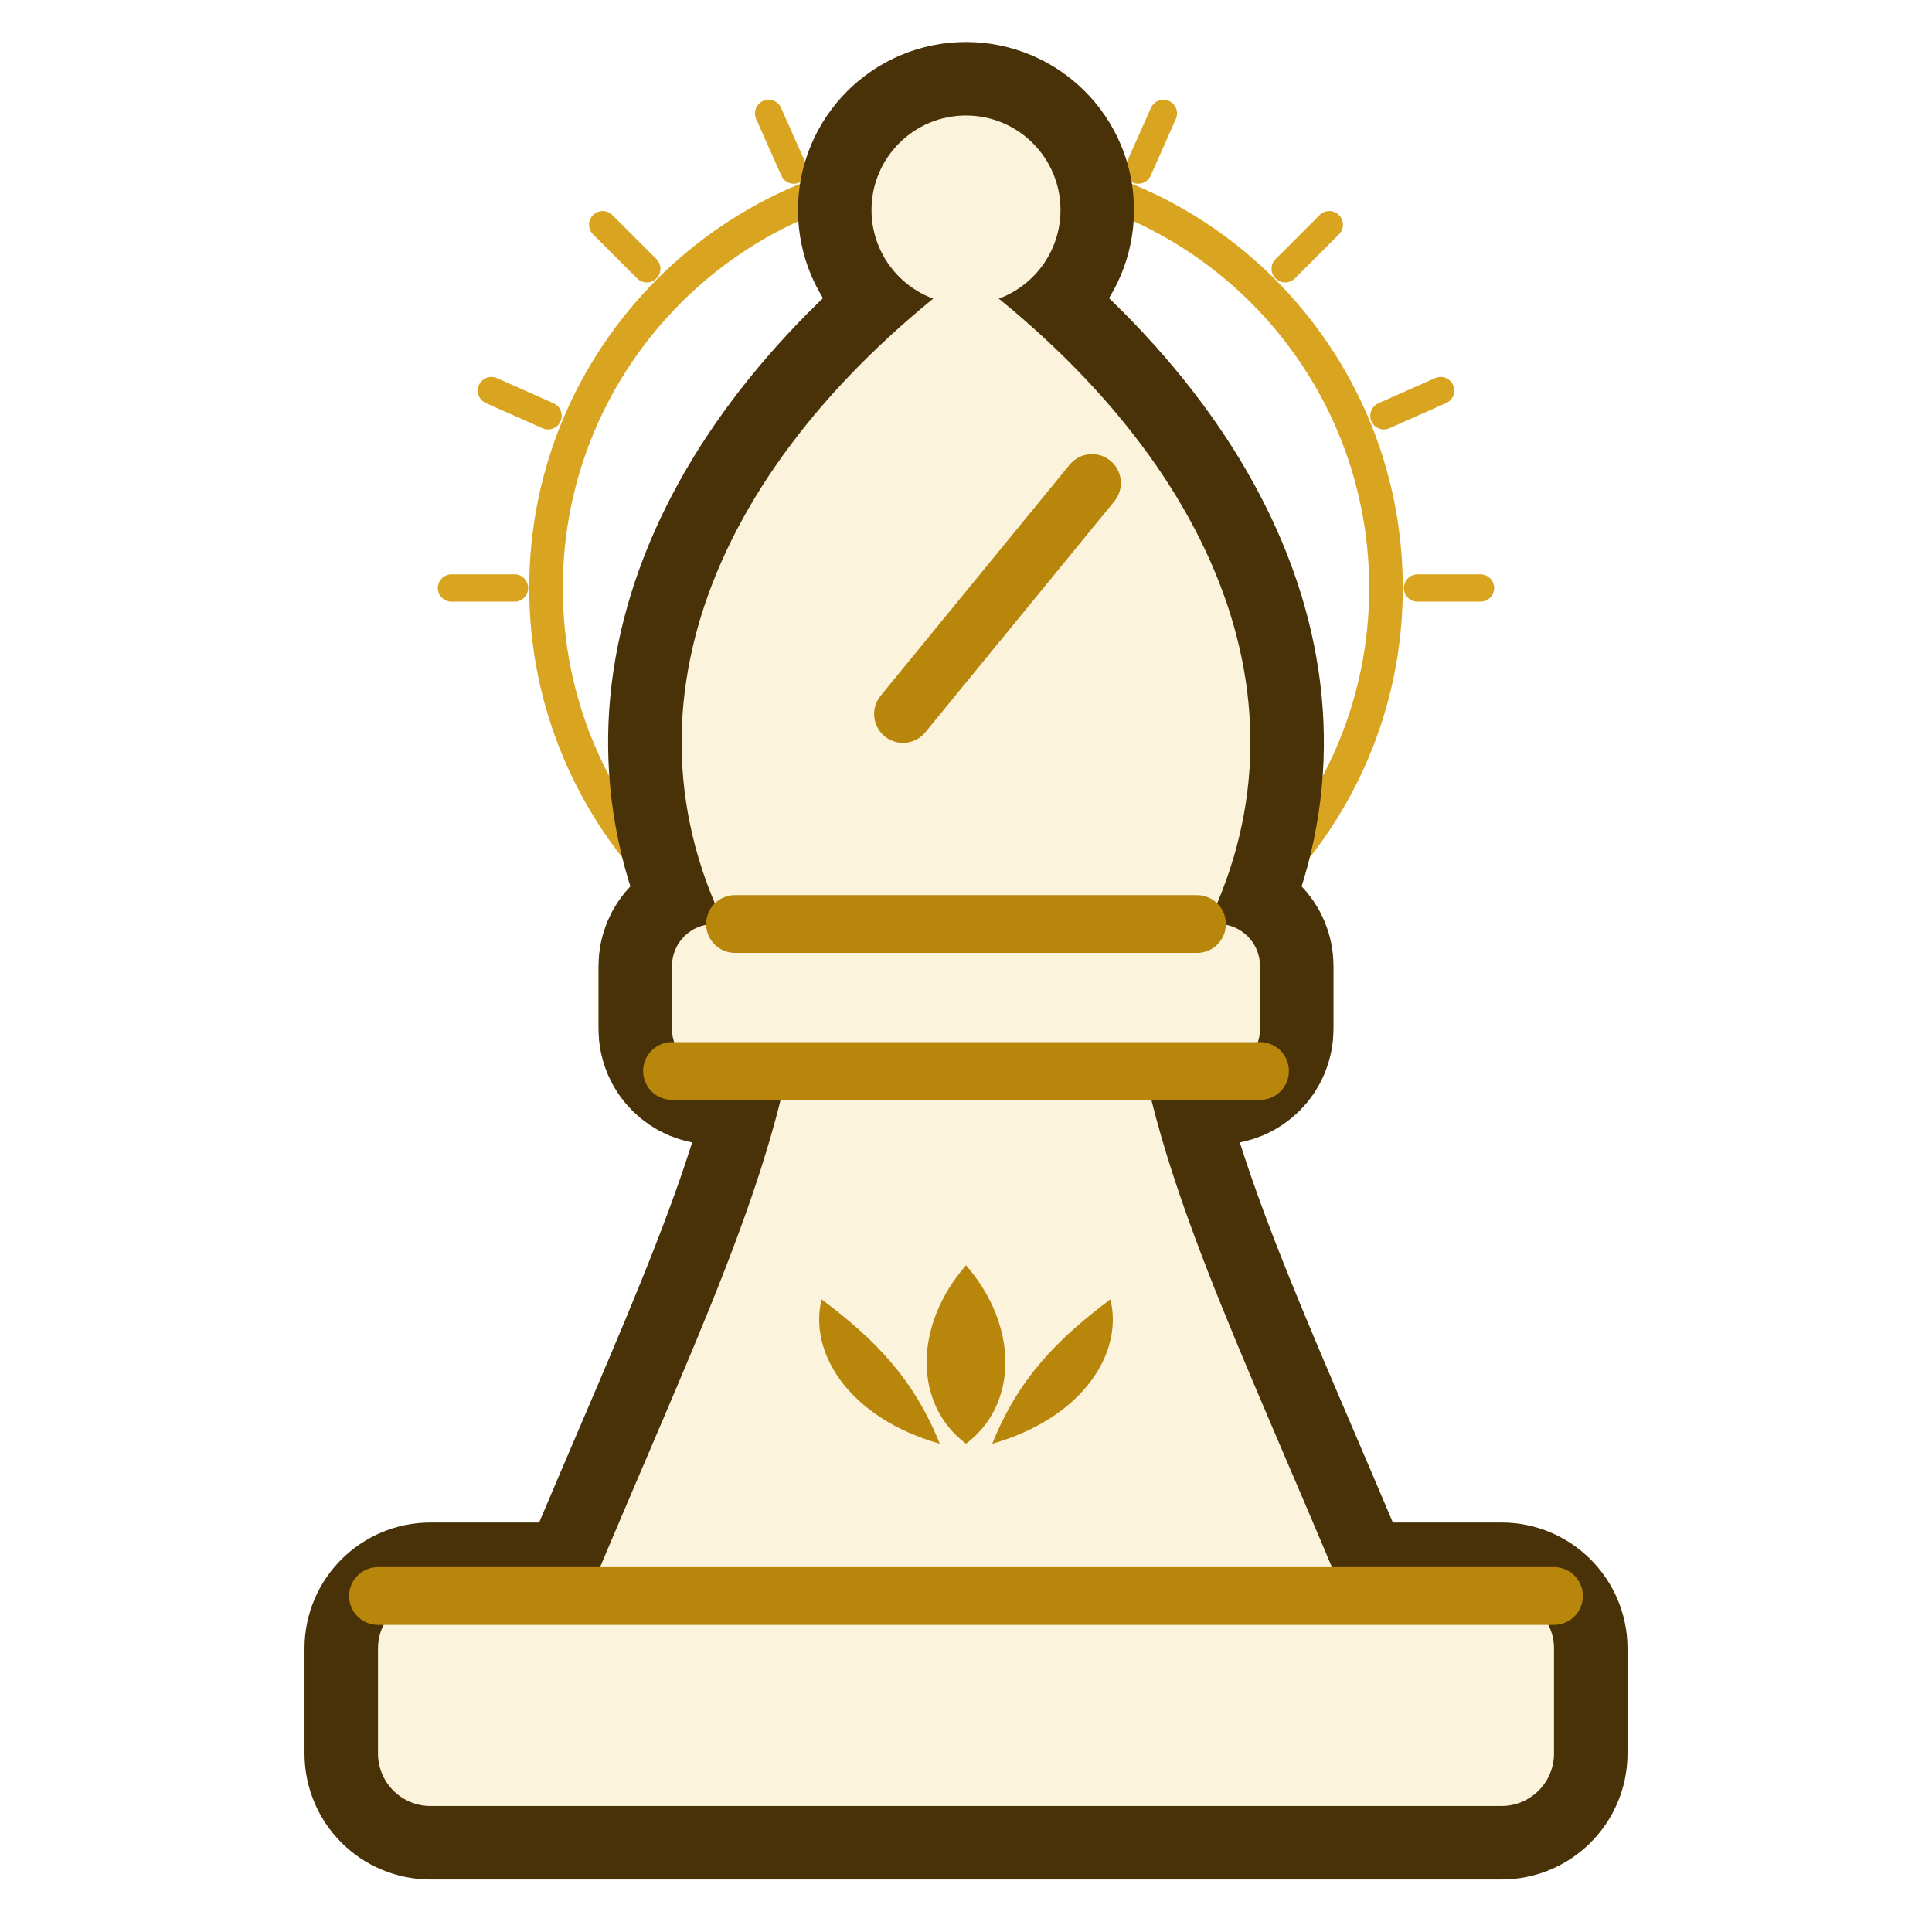
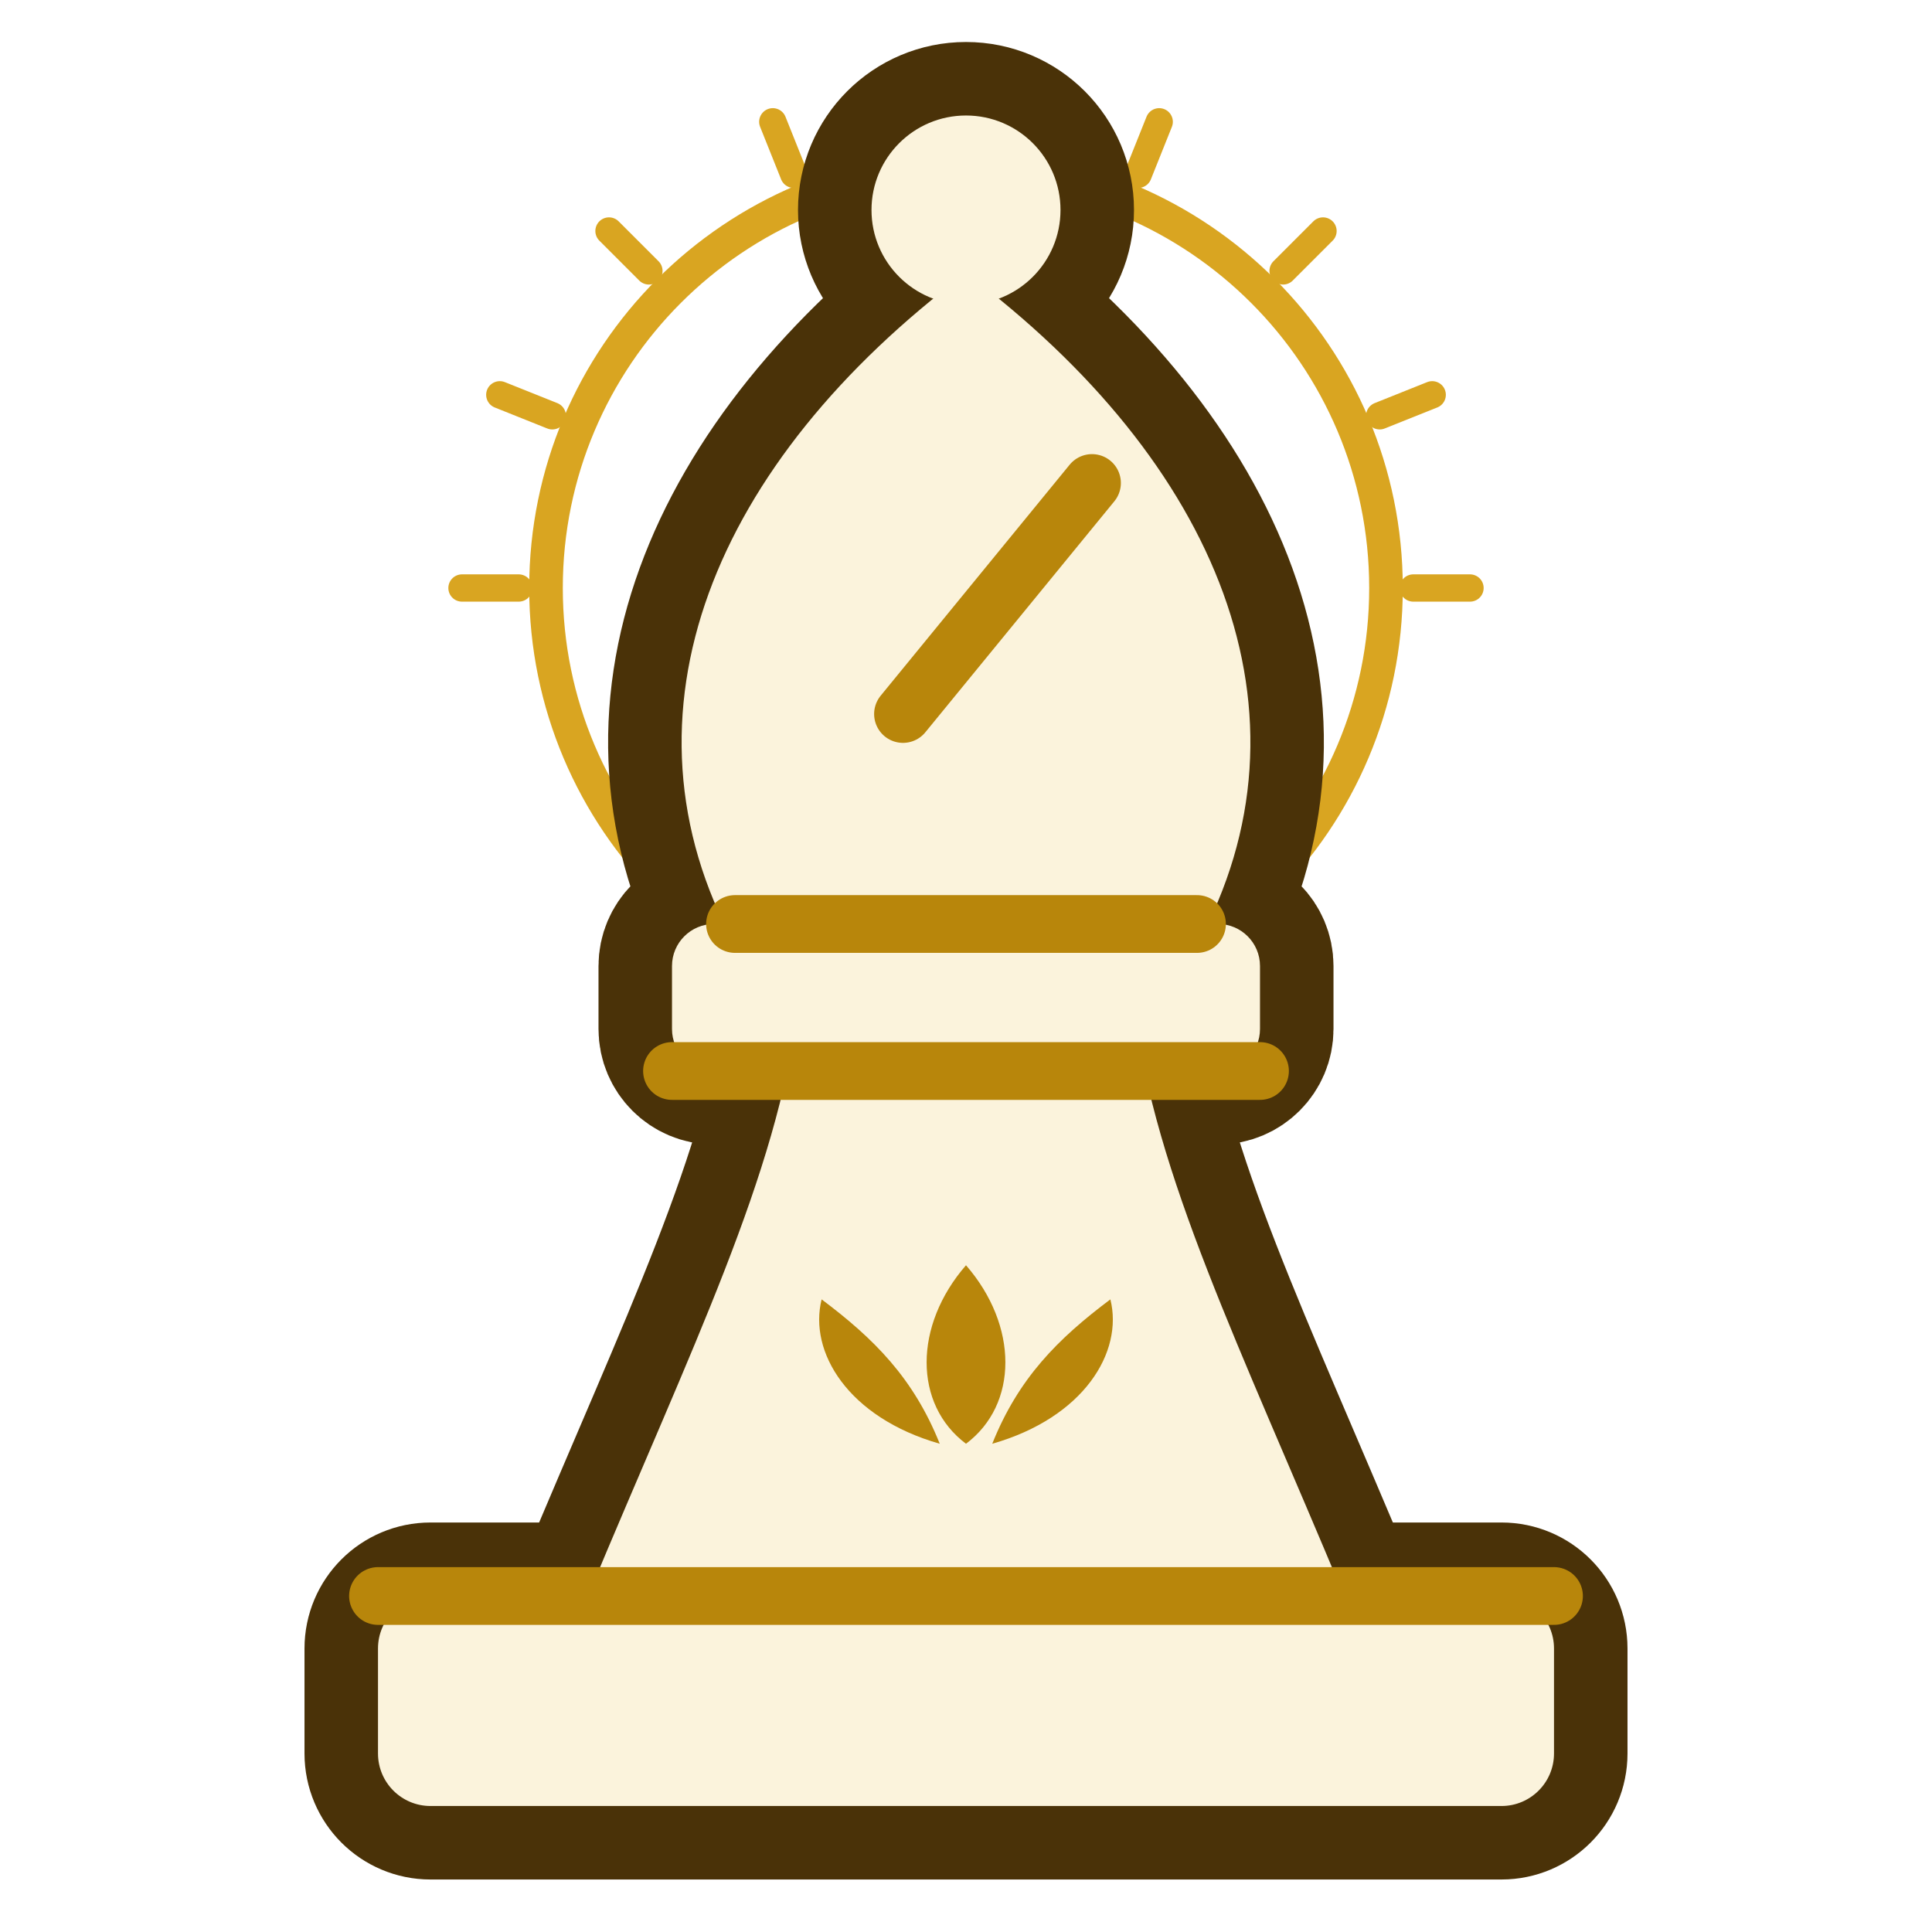
<svg xmlns="http://www.w3.org/2000/svg" viewBox="4 2 92 92">
  <defs>
    <clipPath id="howBc">
      <rect x="22" y="78" width="56" height="10" rx="2.5" />
      <path d="M32 78 C37 66 41 58 42 50 H58 C59 58 63 66 68 78 Z" />
      <rect x="36" y="46" width="28" height="7" rx="2" />
      <path d="M50 15 C62 24 67 36 61 47 H39 C33 36 38 24 50 15 Z" />
      <circle cx="50" cy="12" r="4.5" />
    </clipPath>
  </defs>
  <circle cx="50" cy="30" r="20" fill="none" stroke="#d9a521" stroke-width="1.6" />
  <g stroke="#d9a521" stroke-width="1.3" stroke-linecap="round">
-     <path d="M28.5 30.0 L25.5 30.0" />
-     <path d="M30.1 21.8 L27.4 20.6" />
-     <path d="M34.8 14.8 L32.7 12.7" />
-     <path d="M41.8 10.1 L40.6 7.4" />
-     <path d="M50.0 8.5 L50.0 5.5" />
-     <path d="M58.2 10.1 L59.4 7.4" />
-     <path d="M65.2 14.8 L67.3 12.7" />
-     <path d="M69.9 21.8 L72.6 20.6" />
-     <path d="M71.5 30.0 L74.5 30.0" />
+     <path d="M28.7 30.0 L26.0 30.0" />
+     <path d="M30.3 21.8 L27.8 20.8" />
+     <path d="M34.9 14.9 L33.0 13.0" />
+     <path d="M41.8 10.3 L40.8 7.8" />
+     <path d="M50.0 8.7 L50.0 6.0" />
+     <path d="M58.2 10.3 L59.2 7.8" />
+     <path d="M65.1 14.9 L67.0 13.0" />
+     <path d="M69.7 21.8 L72.2 20.8" />
+     <path d="M71.3 30.0 L74.0 30.0" />
  </g>
  <g fill="#4a3208" stroke="#4a3208" stroke-width="7.0" stroke-linejoin="round">
    <rect x="22" y="78" width="56" height="10" rx="2.5" />
    <path d="M32 78 C37 66 41 58 42 50 H58 C59 58 63 66 68 78 Z" />
    <rect x="36" y="46" width="28" height="7" rx="2" />
    <path d="M50 15 C62 24 67 36 61 47 H39 C33 36 38 24 50 15 Z" />
    <circle cx="50" cy="12" r="4.5" />
  </g>
  <g fill="#fbf3dc">
    <rect x="22" y="78" width="56" height="10" rx="2.5" />
    <path d="M32 78 C37 66 41 58 42 50 H58 C59 58 63 66 68 78 Z" />
    <rect x="36" y="46" width="28" height="7" rx="2" />
    <path d="M50 15 C62 24 67 36 61 47 H39 C33 36 38 24 50 15 Z" />
    <circle cx="50" cy="12" r="4.5" />
  </g>
  <g clip-path="url(#howBc)">
    <g transform="translate(50 67) scale(1.25) translate(-50 -83)">
      <g fill="#b8860b">
        <path d="M50 79.2 C52 81.5 52 84.5 50 86 C48 84.5 48 81.5 50 79.2 Z" />
        <path d="M49 86 C45.5 85 44 82.5 44.5 80.5 C46.5 82 48 83.5 49 86 Z" />
        <path d="M51 86 C54.5 85 56 82.5 55.5 80.5 C53.5 82 52 83.5 51 86 Z" />
      </g>
    </g>
  </g>
  <g fill="none" stroke="#b8860b" stroke-width="2.75" stroke-linecap="round">
    <path d="M22 78 H78" />
    <path d="M36 53 H64" />
    <path d="M39 46 H61" />
    <path d="M56 25 L47 36" />
  </g>
</svg>
